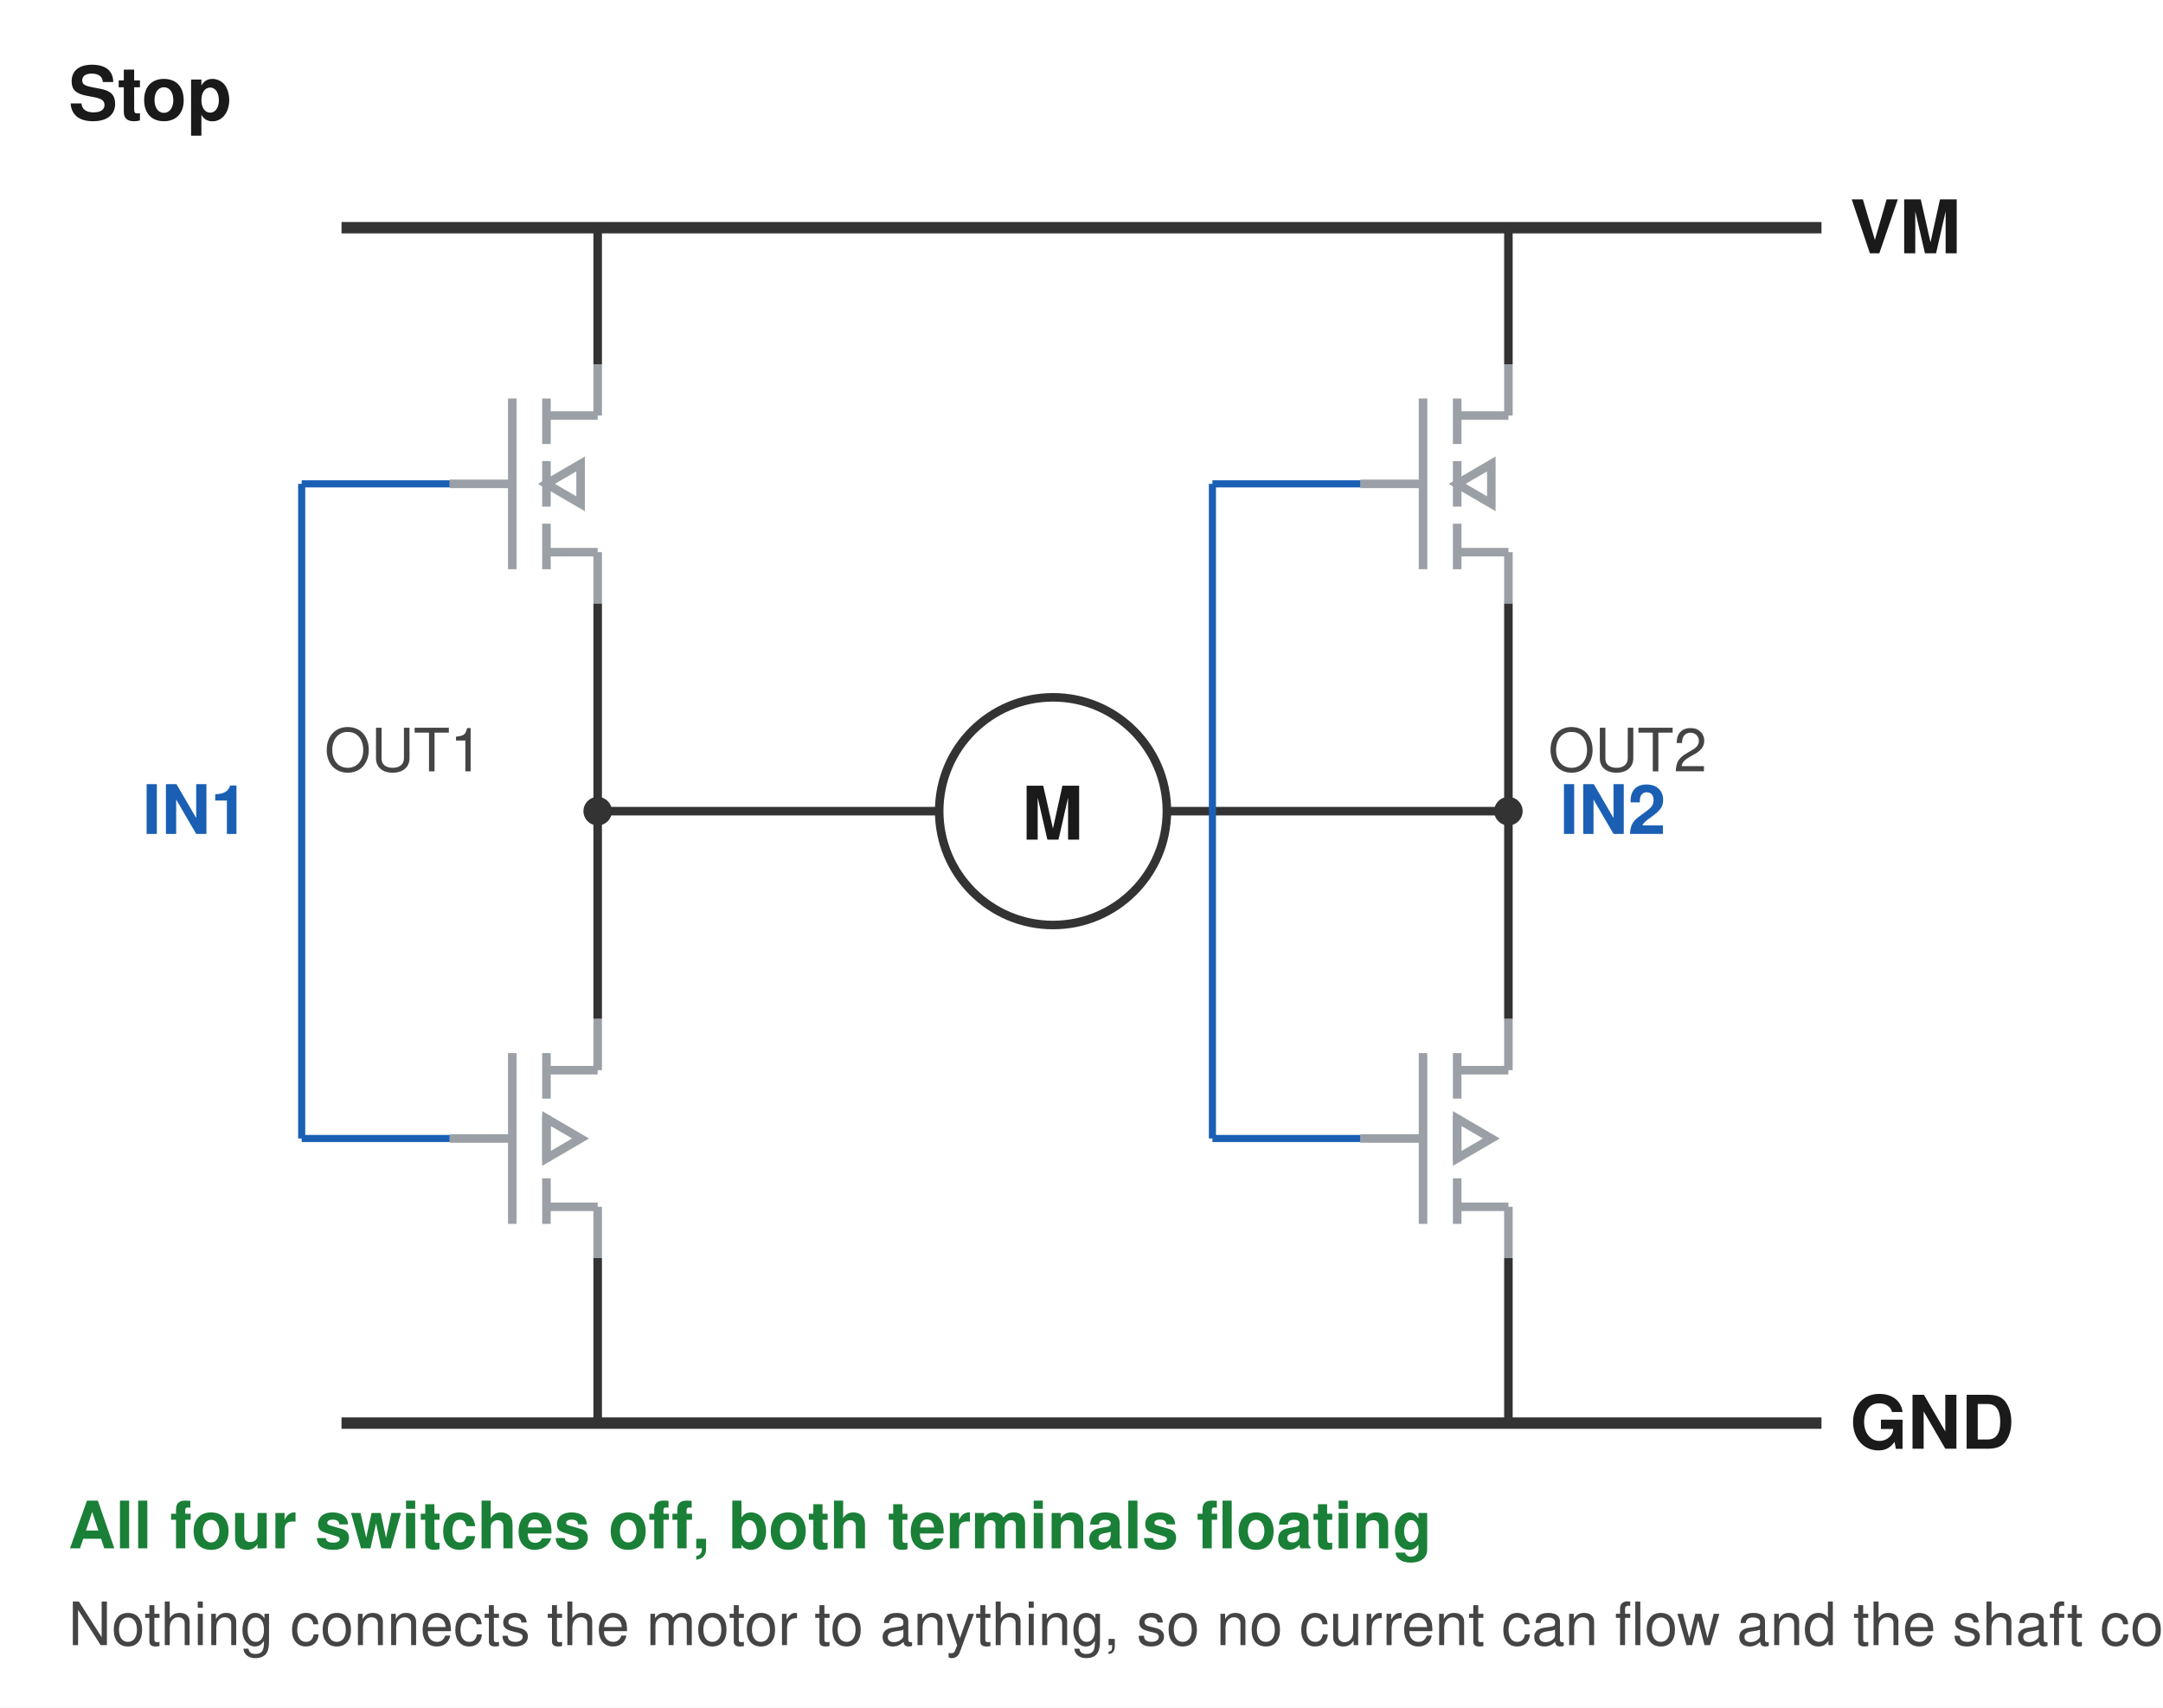
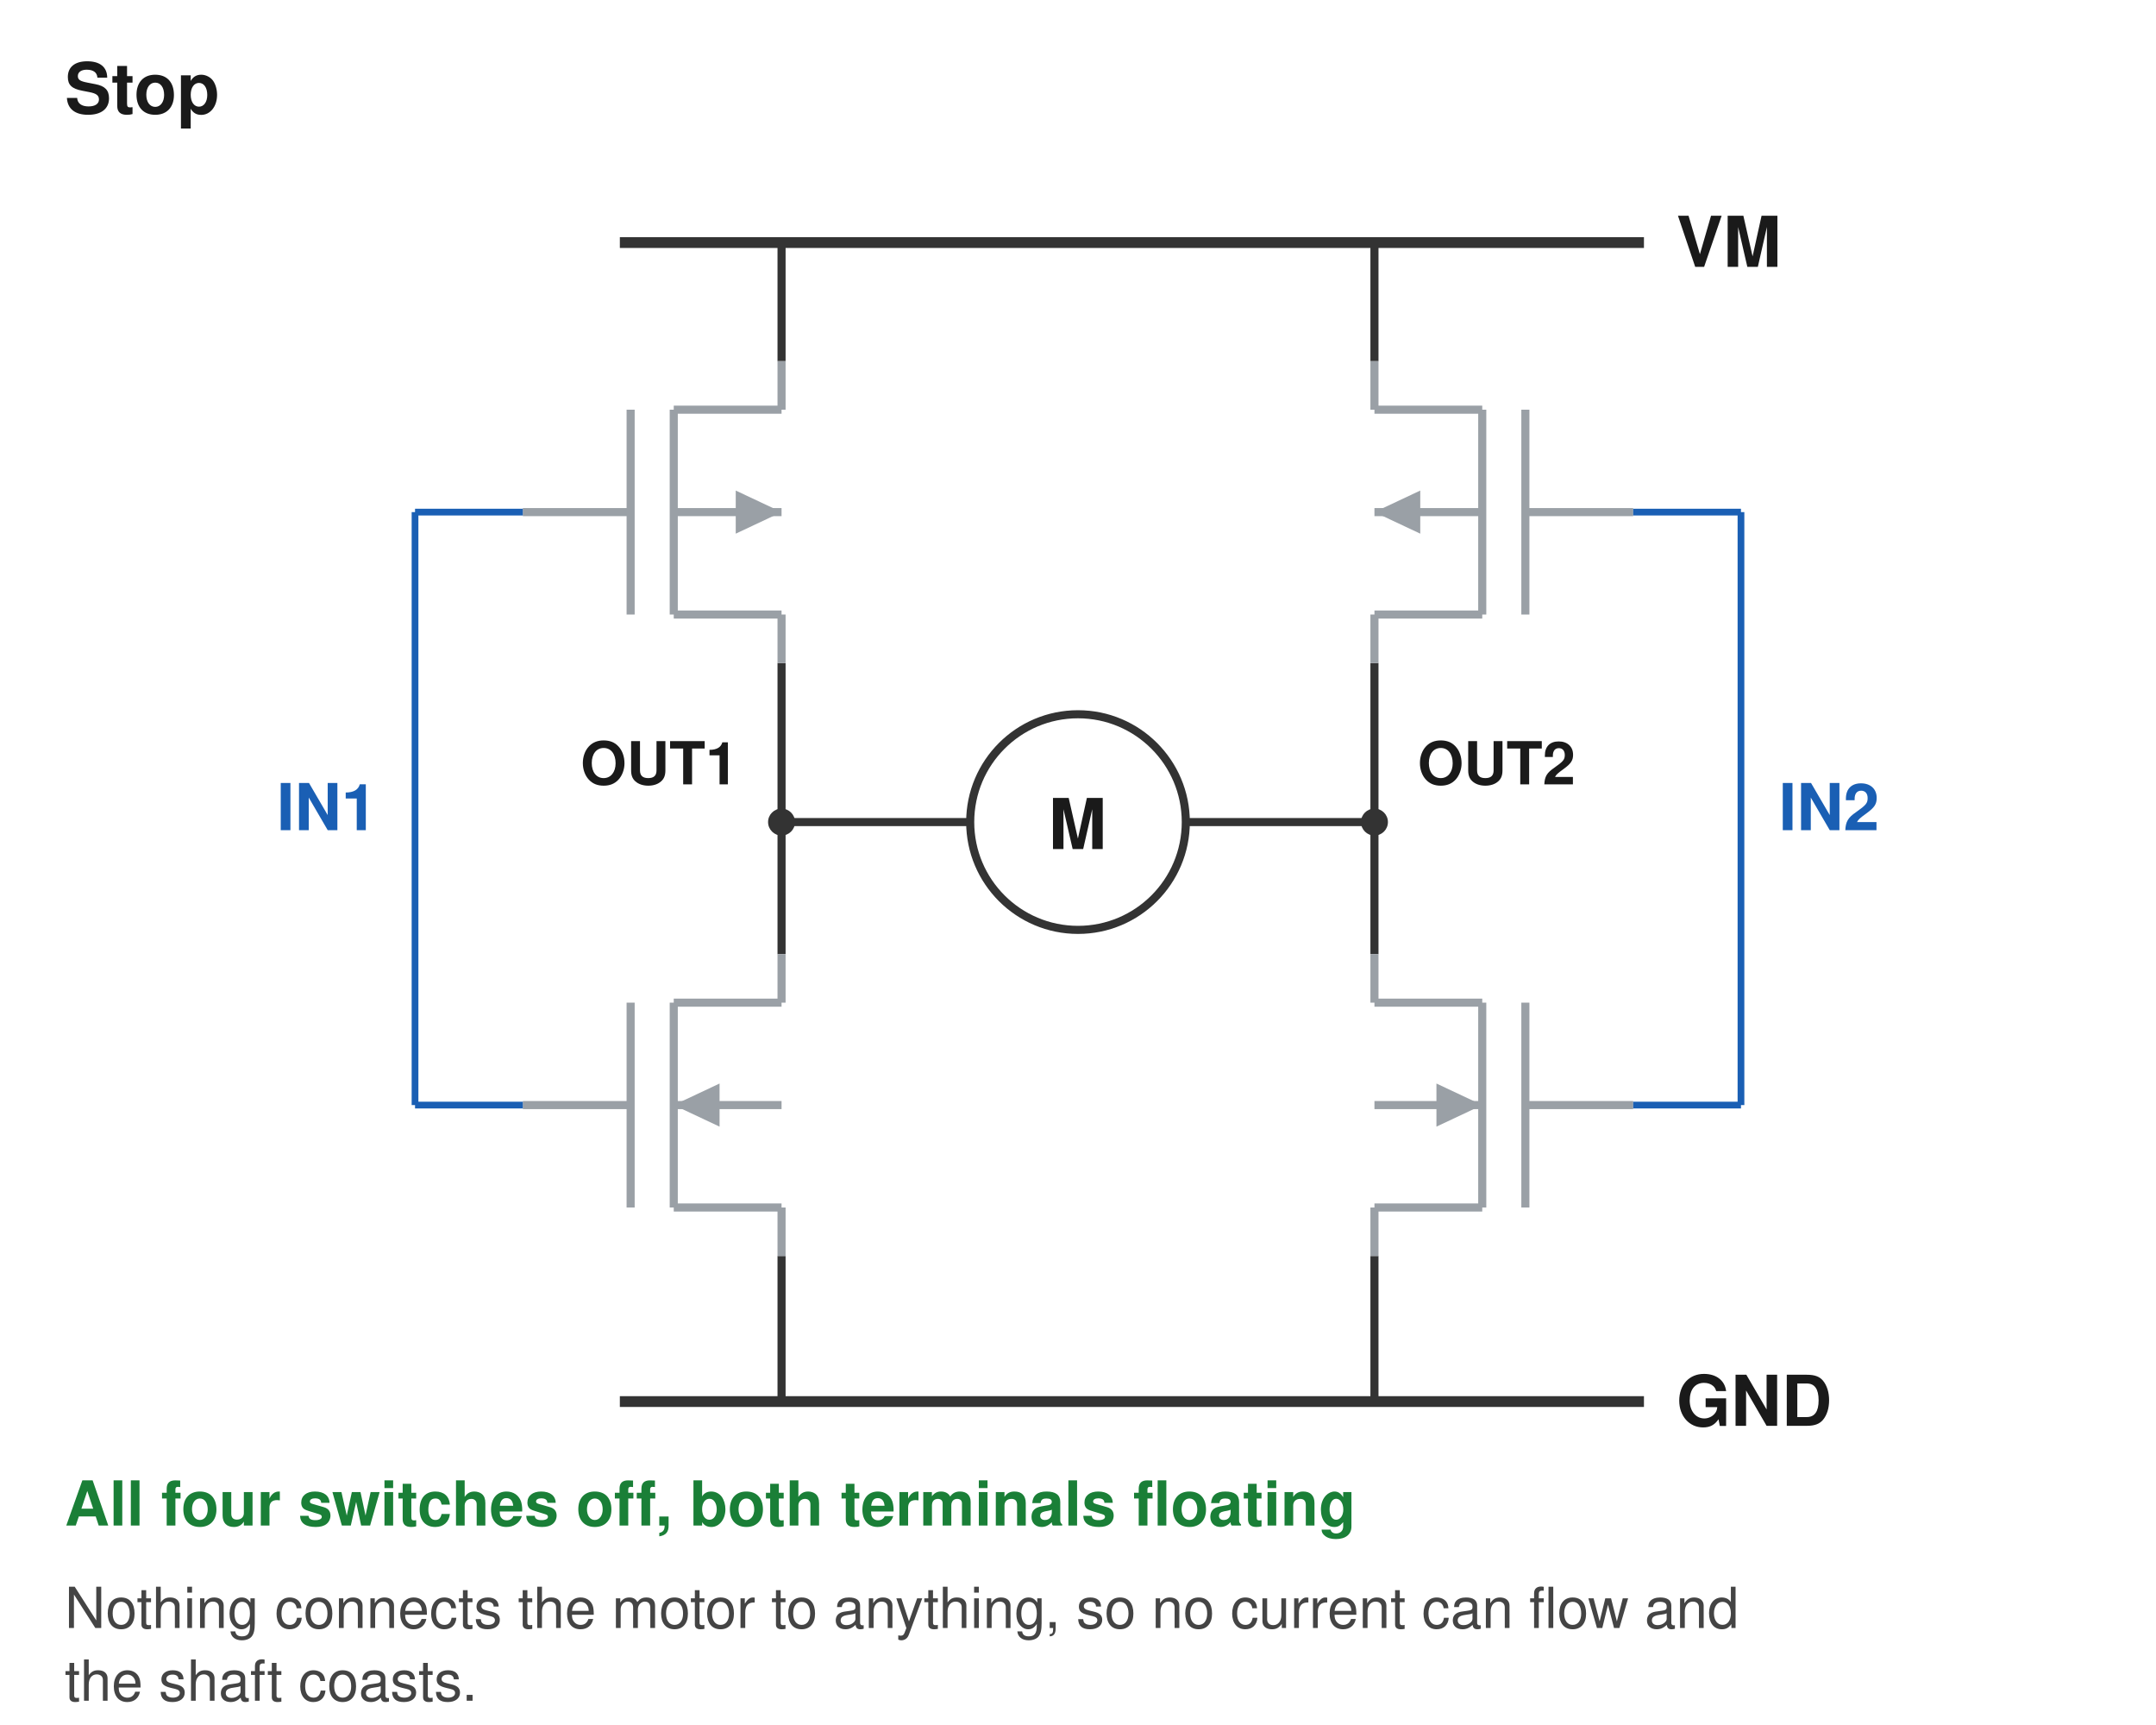
- <svg xmlns="http://www.w3.org/2000/svg" viewBox="0 0 760 600" width="760" height="600">
+ <svg xmlns="http://www.w3.org/2000/svg" viewBox="0 0 800 640" width="800" height="640">
  <defs>
    <marker id="arw" viewBox="0 0 10 10" refX="9" refY="5" markerWidth="6" markerHeight="6" orient="auto-start-reverse">
      <path d="M0,0 L10,5 L0,10 z" fill="#c01c28" />
    </marker>
    <style>
   .wire{stroke:#333;stroke-width:3;fill:none}
   .rail{stroke:#333;stroke-width:4;fill:none}
   .dev {stroke:#333;stroke-width:3;fill:none}
   .off {stroke:#9aa0a6;stroke-width:3;fill:none}
   .cur {stroke:#c01c28;stroke-width:5;fill:none}
   .ctl {stroke:#1a5fb4;stroke-width:2.5;fill:none}
   .lbl {font:bold 26px Helvetica,Arial,sans-serif;fill:#1a1a1a}
   .sm  {font:21px Helvetica,Arial,sans-serif;fill:#444}
+    .term{font:bold 22px Helvetica,Arial,sans-serif;fill:#1a1a1a}
   .ctlt{font:bold 24px Helvetica,Arial,sans-serif;fill:#1a5fb4}
   .st  {font:bold 23px Helvetica,Arial,sans-serif;fill:#1a7f37}
  </style>
  </defs>
  <rect width="100%" height="100%" fill="#fff" />
-   <line class="rail" x1="120" y1="80" x2="640" y2="80" />
-   <text class="lbl" x="650" y="89">VM</text>
-   <line class="rail" x1="120" y1="500" x2="640" y2="500" />
-   <text class="lbl" x="650" y="509">GND</text>
-   <line class="wire" x1="210" y1="80" x2="210" y2="128" />
-   <line class="wire" x1="210" y1="212" x2="210" y2="358" />
-   <line class="wire" x1="210" y1="442" x2="210" y2="500" />
-   <line class="wire" x1="530" y1="80" x2="530" y2="128" />
-   <line class="wire" x1="530" y1="212" x2="530" y2="358" />
-   <line class="wire" x1="530" y1="442" x2="530" y2="500" />
-   <line class="off" x1="210" y1="128" x2="210" y2="146" />
-   <line class="off" x1="210" y1="212" x2="210" y2="194" />
-   <line class="off" x1="210" y1="146" x2="192" y2="146" />
-   <line class="off" x1="210" y1="194" x2="192" y2="194" />
-   <line class="off" x1="192" y1="140" x2="192" y2="156" />
-   <line class="off" x1="192" y1="162" x2="192" y2="178" />
-   <line class="off" x1="192" y1="184" x2="192" y2="200" />
-   <line class="off" x1="180" y1="140" x2="180" y2="200" />
-   <line class="off" x1="180" y1="170" x2="158" y2="170" />
-   <path class="off" d="M192,170 L204,163 L204,177 z" fill="#9aa0a6" />
-   <line class="off" x1="530" y1="128" x2="530" y2="146" />
-   <line class="off" x1="530" y1="212" x2="530" y2="194" />
-   <line class="off" x1="530" y1="146" x2="512" y2="146" />
-   <line class="off" x1="530" y1="194" x2="512" y2="194" />
-   <line class="off" x1="512" y1="140" x2="512" y2="156" />
-   <line class="off" x1="512" y1="162" x2="512" y2="178" />
-   <line class="off" x1="512" y1="184" x2="512" y2="200" />
-   <line class="off" x1="500" y1="140" x2="500" y2="200" />
-   <line class="off" x1="500" y1="170" x2="478" y2="170" />
-   <path class="off" d="M512,170 L524,163 L524,177 z" fill="#9aa0a6" />
-   <line class="off" x1="210" y1="358" x2="210" y2="376" />
-   <line class="off" x1="210" y1="442" x2="210" y2="424" />
-   <line class="off" x1="210" y1="376" x2="192" y2="376" />
-   <line class="off" x1="210" y1="424" x2="192" y2="424" />
-   <line class="off" x1="192" y1="370" x2="192" y2="386" />
-   <line class="off" x1="192" y1="392" x2="192" y2="408" />
-   <line class="off" x1="192" y1="414" x2="192" y2="430" />
-   <line class="off" x1="180" y1="370" x2="180" y2="430" />
-   <line class="off" x1="180" y1="400" x2="158" y2="400" />
-   <path class="off" d="M204,400 L192,393 L192,407 z" fill="#9aa0a6" />
-   <line class="off" x1="530" y1="358" x2="530" y2="376" />
-   <line class="off" x1="530" y1="442" x2="530" y2="424" />
-   <line class="off" x1="530" y1="376" x2="512" y2="376" />
-   <line class="off" x1="530" y1="424" x2="512" y2="424" />
-   <line class="off" x1="512" y1="370" x2="512" y2="386" />
-   <line class="off" x1="512" y1="392" x2="512" y2="408" />
-   <line class="off" x1="512" y1="414" x2="512" y2="430" />
-   <line class="off" x1="500" y1="370" x2="500" y2="430" />
-   <line class="off" x1="500" y1="400" x2="478" y2="400" />
-   <path class="off" d="M524,400 L512,393 L512,407 z" fill="#9aa0a6" />
-   <line class="wire" x1="210" y1="285" x2="330" y2="285" />
-   <line class="wire" x1="410" y1="285" x2="530" y2="285" />
-   <circle class="dev" cx="370" cy="285" r="40" fill="#fff" />
-   <text class="lbl" x="359" y="295">M</text>
-   <circle cx="210" cy="285" r="5" fill="#333" />
-   <text class="sm" x="114" y="271">OUT1</text>
-   <circle cx="530" cy="285" r="5" fill="#333" />
-   <text class="sm" x="544" y="271">OUT2</text>
-   <line class="ctl" x1="158" y1="170" x2="106" y2="170" />
-   <line class="ctl" x1="158" y1="400" x2="106" y2="400" />
-   <line class="ctl" x1="106" y1="170" x2="106" y2="400" />
-   <text class="ctlt" x="50" y="293">IN1</text>
-   <line class="ctl" x1="478" y1="170" x2="426" y2="170" />
-   <line class="ctl" x1="478" y1="400" x2="426" y2="400" />
-   <line class="ctl" x1="426" y1="170" x2="426" y2="400" />
-   <text class="ctlt" x="548" y="293">IN2</text>
+   <line class="rail" x1="230" y1="90" x2="610" y2="90" />
+   <text class="lbl" x="622" y="99">VM</text>
+   <line class="rail" x1="230" y1="520" x2="610" y2="520" />
+   <text class="lbl" x="622" y="529">GND</text>
+   <line class="wire" x1="290" y1="90" x2="290" y2="134" />
+   <line class="wire" x1="290" y1="246" x2="290" y2="354" />
+   <line class="wire" x1="290" y1="466" x2="290" y2="520" />
+   <line class="wire" x1="510" y1="90" x2="510" y2="134" />
+   <line class="wire" x1="510" y1="246" x2="510" y2="354" />
+   <line class="wire" x1="510" y1="466" x2="510" y2="520" />
+   <line class="off" x1="290" y1="134" x2="290" y2="152" />
+   <line class="off" x1="290" y1="228" x2="290" y2="246" />
+   <line class="off" x1="250" y1="152" x2="290" y2="152" />
+   <line class="off" x1="250" y1="228" x2="290" y2="228" />
+   <line class="off" x1="250" y1="152" x2="250" y2="228" />
+   <line class="off" x1="234" y1="152" x2="234" y2="228" />
+   <line class="off" x1="234" y1="190" x2="194" y2="190" />
+   <line class="off" x1="250" y1="190" x2="290" y2="190" />
+   <path d="M290,190 L273,182 L273,198 z" fill="#9aa0a6" stroke="none" />
+   <line class="off" x1="510" y1="134" x2="510" y2="152" />
+   <line class="off" x1="510" y1="228" x2="510" y2="246" />
+   <line class="off" x1="550" y1="152" x2="510" y2="152" />
+   <line class="off" x1="550" y1="228" x2="510" y2="228" />
+   <line class="off" x1="550" y1="152" x2="550" y2="228" />
+   <line class="off" x1="566" y1="152" x2="566" y2="228" />
+   <line class="off" x1="566" y1="190" x2="606" y2="190" />
+   <line class="off" x1="550" y1="190" x2="510" y2="190" />
+   <path d="M510,190 L527,182 L527,198 z" fill="#9aa0a6" stroke="none" />
+   <line class="off" x1="290" y1="354" x2="290" y2="372" />
+   <line class="off" x1="290" y1="448" x2="290" y2="466" />
+   <line class="off" x1="250" y1="372" x2="290" y2="372" />
+   <line class="off" x1="250" y1="448" x2="290" y2="448" />
+   <line class="off" x1="250" y1="372" x2="250" y2="448" />
+   <line class="off" x1="234" y1="372" x2="234" y2="448" />
+   <line class="off" x1="234" y1="410" x2="194" y2="410" />
+   <line class="off" x1="290" y1="410" x2="250" y2="410" />
+   <path d="M250,410 L267,402 L267,418 z" fill="#9aa0a6" stroke="none" />
+   <line class="off" x1="510" y1="354" x2="510" y2="372" />
+   <line class="off" x1="510" y1="448" x2="510" y2="466" />
+   <line class="off" x1="550" y1="372" x2="510" y2="372" />
+   <line class="off" x1="550" y1="448" x2="510" y2="448" />
+   <line class="off" x1="550" y1="372" x2="550" y2="448" />
+   <line class="off" x1="566" y1="372" x2="566" y2="448" />
+   <line class="off" x1="566" y1="410" x2="606" y2="410" />
+   <line class="off" x1="510" y1="410" x2="550" y2="410" />
+   <path d="M550,410 L533,402 L533,418 z" fill="#9aa0a6" stroke="none" />
+   <line class="wire" x1="290" y1="305" x2="360" y2="305" />
+   <line class="wire" x1="440" y1="305" x2="510" y2="305" />
+   <circle class="dev" cx="400" cy="305" r="40" fill="#fff" />
+   <text class="lbl" x="389" y="315">M</text>
+   <circle cx="290" cy="305" r="5" fill="#333" />
+   <circle cx="510" cy="305" r="5" fill="#333" />
+   <text class="term" x="274" y="291" text-anchor="end">OUT1</text>
+   <text class="term" x="526" y="291">OUT2</text>
+   <line class="ctl" x1="194" y1="190" x2="154" y2="190" />
+   <line class="ctl" x1="194" y1="410" x2="154" y2="410" />
+   <line class="ctl" x1="154" y1="190" x2="154" y2="410" />
+   <text class="ctlt" x="140" y="308" text-anchor="end">IN1</text>
+   <line class="ctl" x1="606" y1="190" x2="646" y2="190" />
+   <line class="ctl" x1="606" y1="410" x2="646" y2="410" />
+   <line class="ctl" x1="646" y1="190" x2="646" y2="410" />
+   <text class="ctlt" x="660" y="308" text-anchor="start">IN2</text>
  <text class="lbl" x="24" y="42">Stop</text>
-   <text class="st" x="24" y="544">All four switches off, both terminals floating</text>
-   <text class="sm" x="24" y="578">Nothing connects the motor to anything, so no current can flow and the shaft coasts.</text>
+   <text class="st" x="24" y="566">All four switches off, both terminals floating</text>
+   <text class="sm" x="24" y="604">Nothing connects the motor to anything, so no current can flow and</text>
+   <text class="sm" x="24" y="631">the shaft coasts.</text>
</svg>
